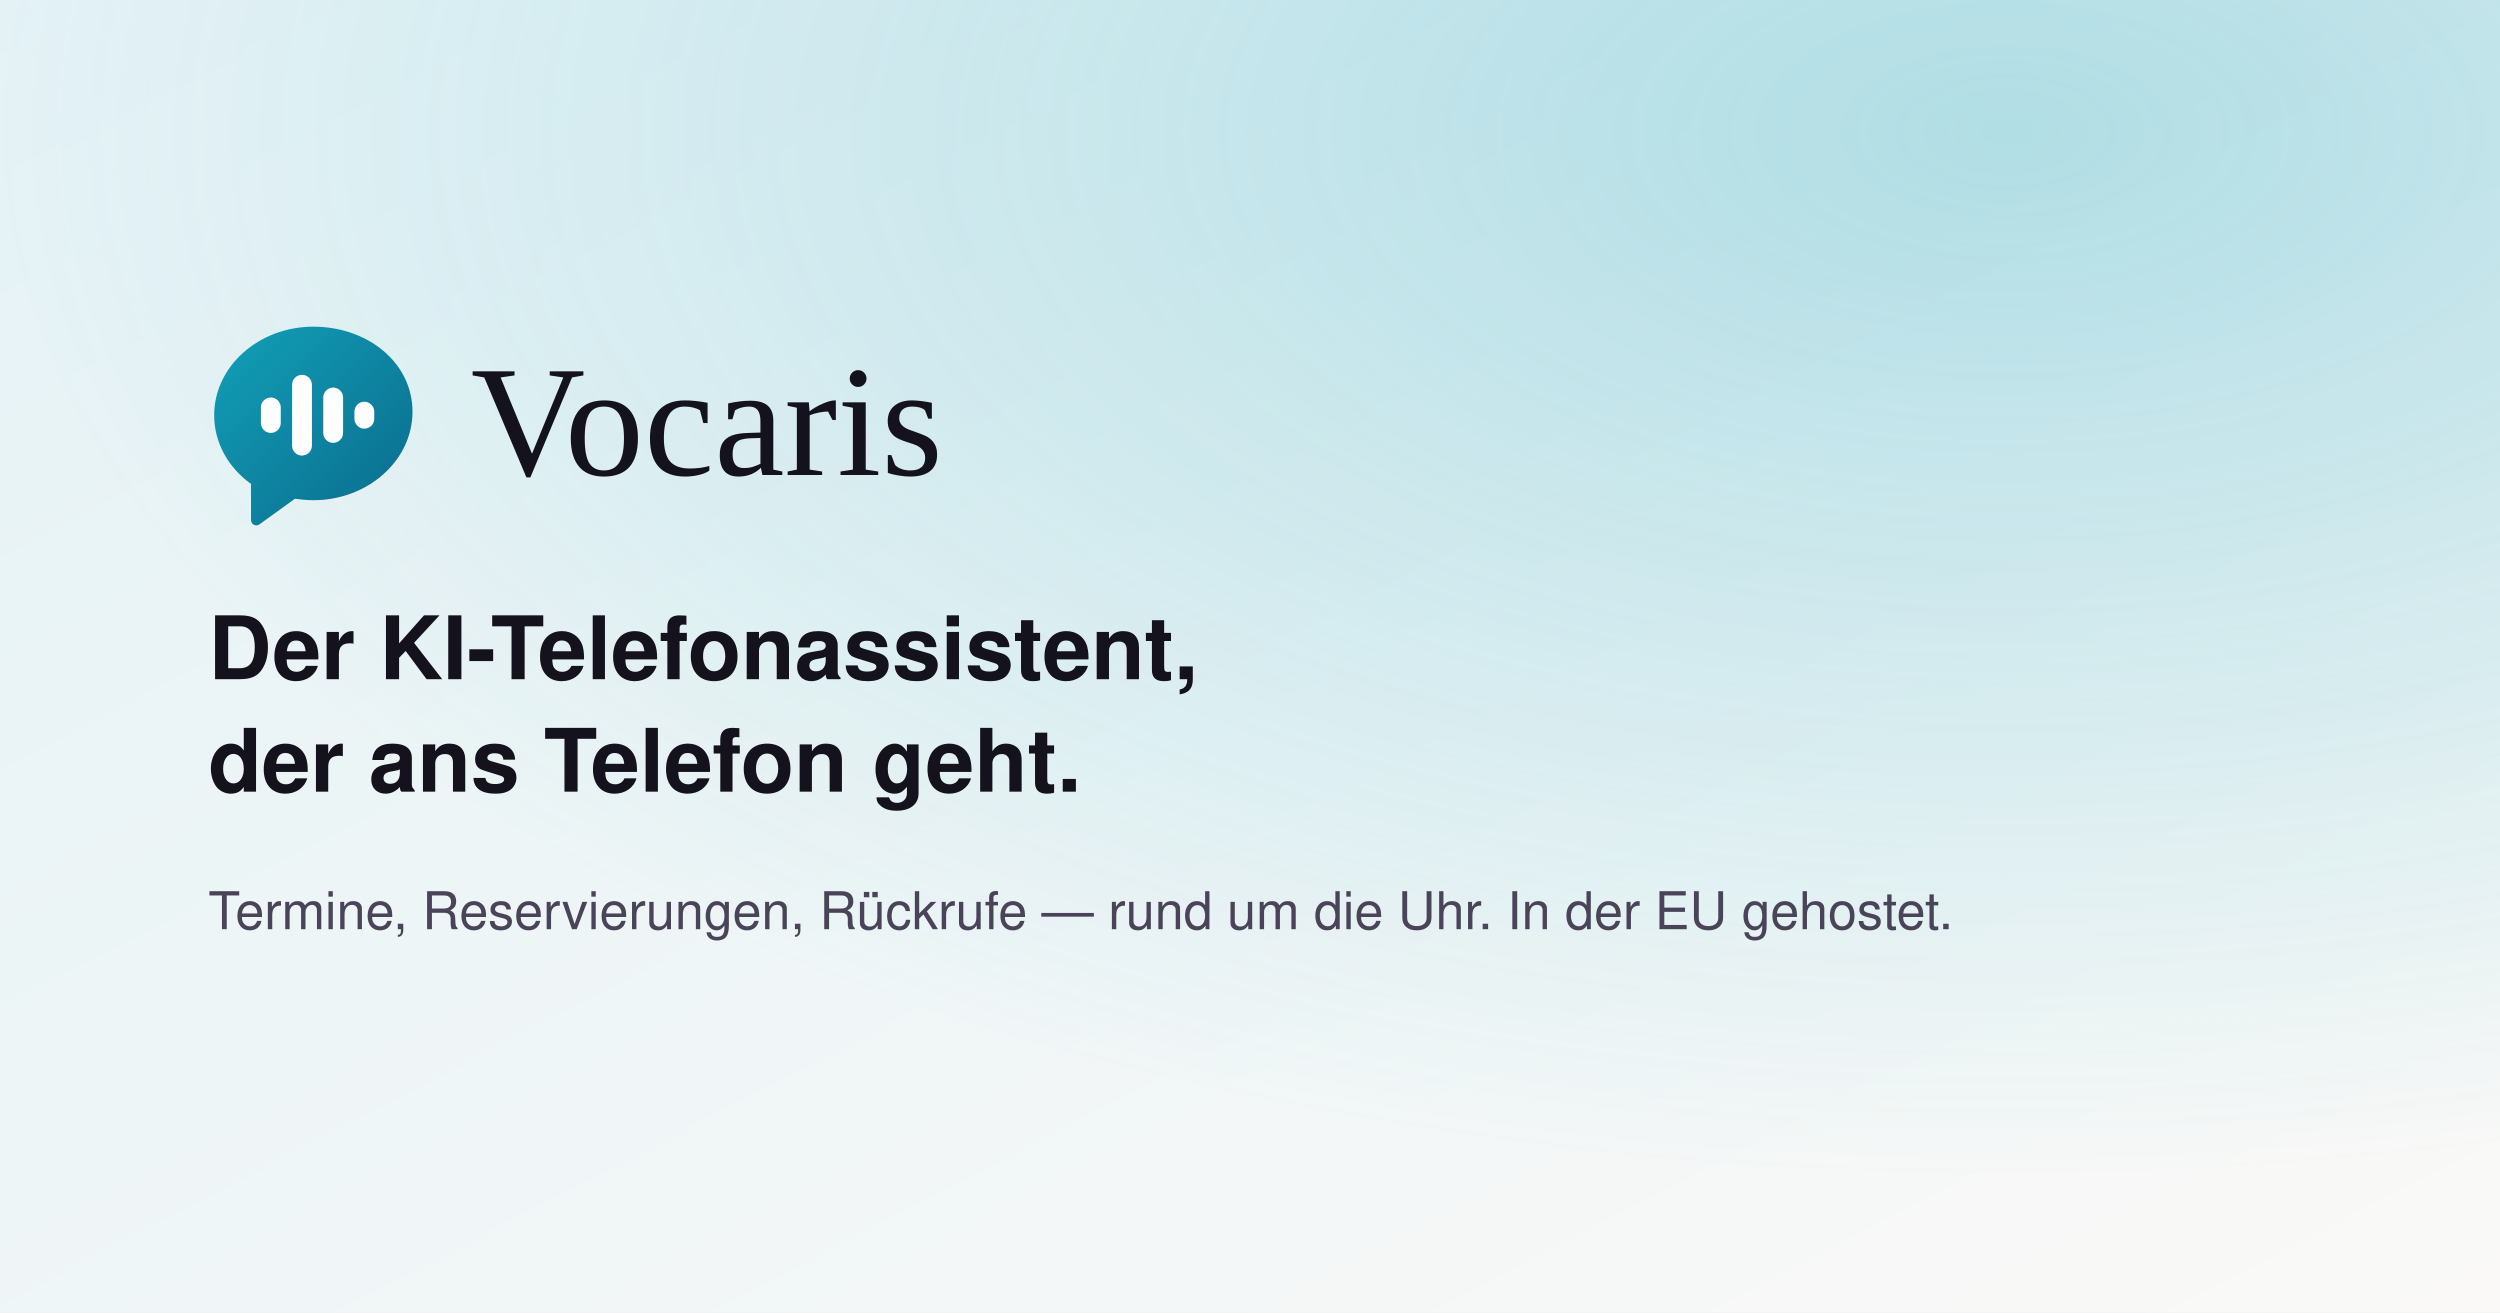
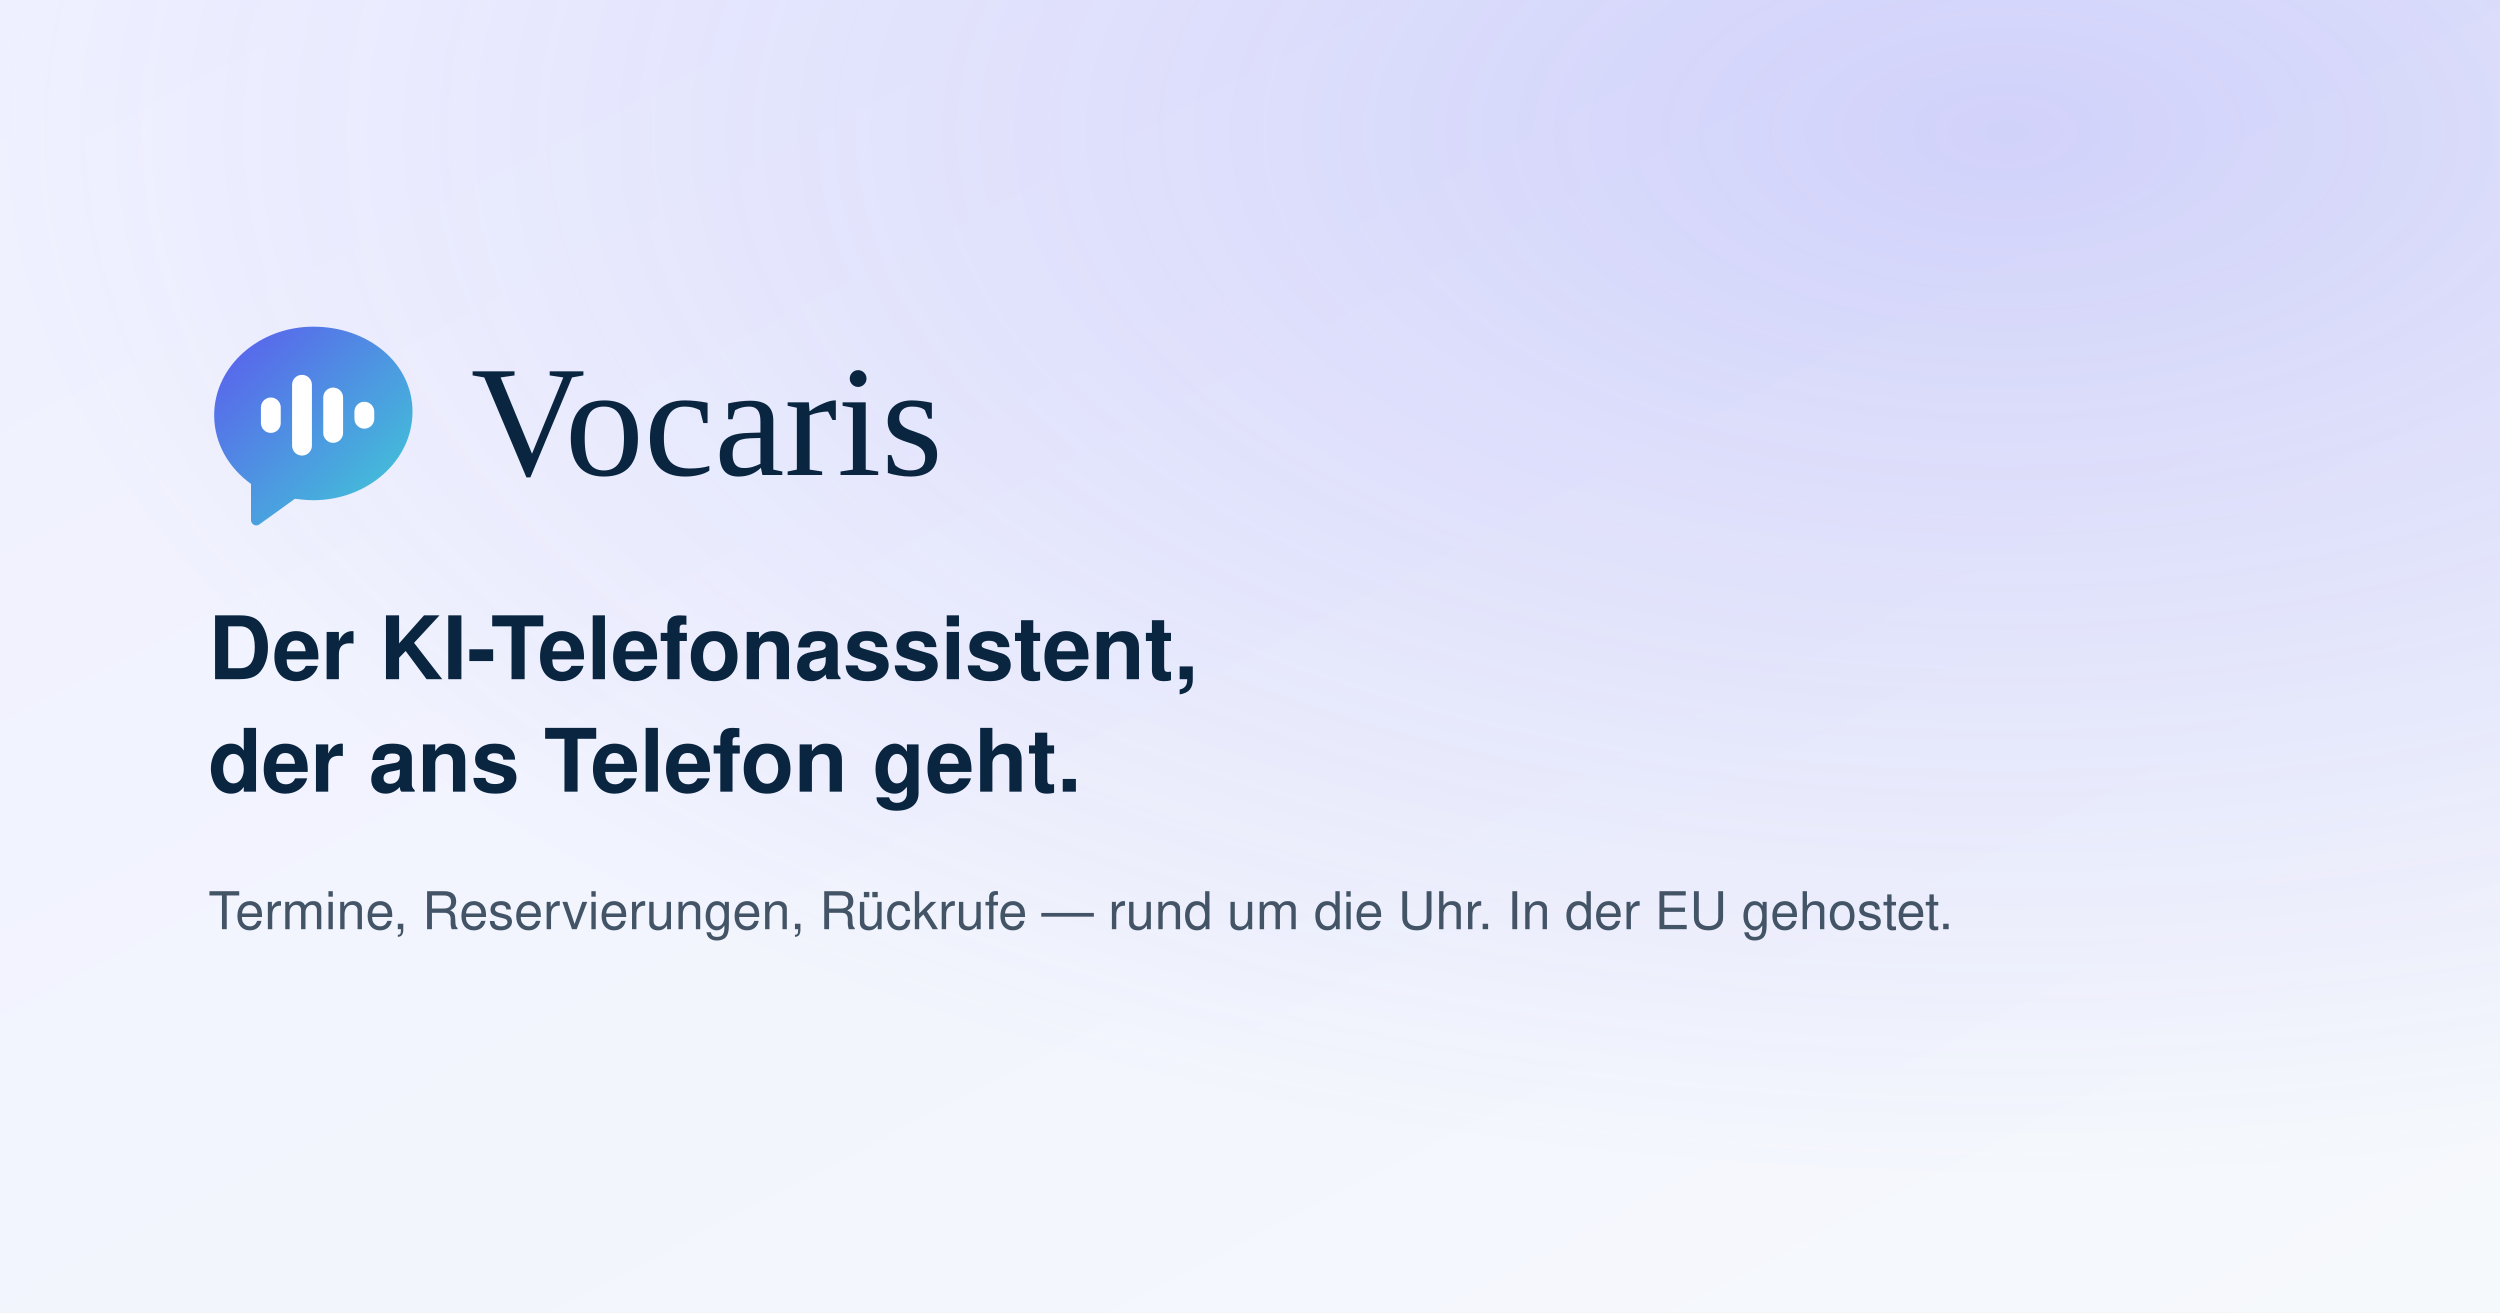
<svg xmlns="http://www.w3.org/2000/svg" viewBox="0 0 1200 630" width="1200" height="630">
  <defs>
    <linearGradient id="bg" x1="0" y1="0" x2="1" y2="1">
-       <stop offset="0" stop-color="#E4F2F6" />
-       <stop offset="1" stop-color="#faf9f7" />
+       <stop offset="0" stop-color="#eff0ff" />
+       <stop offset="1" stop-color="#f6f9fc" />
    </linearGradient>
    <linearGradient id="v" x1="0" y1="0" x2="1" y2="1">
-       <stop offset="0" stop-color="#12A0B8" />
-       <stop offset="1" stop-color="#0A6A8C" />
+       <stop offset="0" stop-color="#5c5aee" />
+       <stop offset="1" stop-color="#3ecfd5" />
    </linearGradient>
    <radialGradient id="au" cx=".8" cy=".1" r=".8">
-       <stop offset="0" stop-color="#12A0B8" stop-opacity=".28" />
-       <stop offset="1" stop-color="#12A0B8" stop-opacity="0" />
+       <stop offset="0" stop-color="#5c5aee" stop-opacity=".22" />
+       <stop offset="1" stop-color="#5c5aee" stop-opacity="0" />
    </radialGradient>
  </defs>
  <rect width="1200" height="630" fill="url(#bg)" />
  <rect width="1200" height="630" fill="url(#au)" />
  <g transform="translate(96,150)">
    <g transform="scale(3.4)">
      <path d="M16 2C8.3 2 2 7.6 2 14.5c0 3.9 2 7.4 5.2 9.7v5.1c0 .6.7 1 1.2.6l5-3.6c.8.1 1.7.2 2.6.2 7.7 0 14-5.6 14-12.5S23.7 2 16 2z" fill="url(#v)" />
      <g fill="#fff">
        <rect x="8.6" y="12" width="2.8" height="5" rx="1.4" />
        <rect x="13" y="8.8" width="2.8" height="11.4" rx="1.4" />
        <rect x="17.4" y="10.6" width="2.8" height="7.8" rx="1.4" />
        <rect x="21.8" y="12.6" width="2.8" height="3.8" rx="1.4" />
      </g>
    </g>
-     <text x="130" y="78" font-family="Georgia,'Times New Roman',serif" font-size="76" fill="#14121c">Vocaris</text>
-     <text x="4" y="176" font-family="Helvetica,Arial,sans-serif" font-size="42" font-weight="700" fill="#14121c">Der KI-Telefonassistent,</text>
-     <text x="4" y="230" font-family="Helvetica,Arial,sans-serif" font-size="42" font-weight="700" fill="#14121c">der ans Telefon geht.</text>
-     <text x="4" y="296" font-family="Helvetica,Arial,sans-serif" font-size="25" fill="#494458">Termine, Reservierungen, Rückrufe — rund um die Uhr. In der EU gehostet.</text>
+     <text x="130" y="78" font-family="Georgia,'Times New Roman',serif" font-size="76" fill="#0a2540">Vocaris</text>
+     <text x="4" y="176" font-family="Helvetica,Arial,sans-serif" font-size="42" font-weight="700" fill="#0a2540">Der KI-Telefonassistent,</text>
+     <text x="4" y="230" font-family="Helvetica,Arial,sans-serif" font-size="42" font-weight="700" fill="#0a2540">der ans Telefon geht.</text>
+     <text x="4" y="296" font-family="Helvetica,Arial,sans-serif" font-size="25" fill="#425466">Termine, Reservierungen, Rückrufe — rund um die Uhr. In der EU gehostet.</text>
  </g>
</svg>
